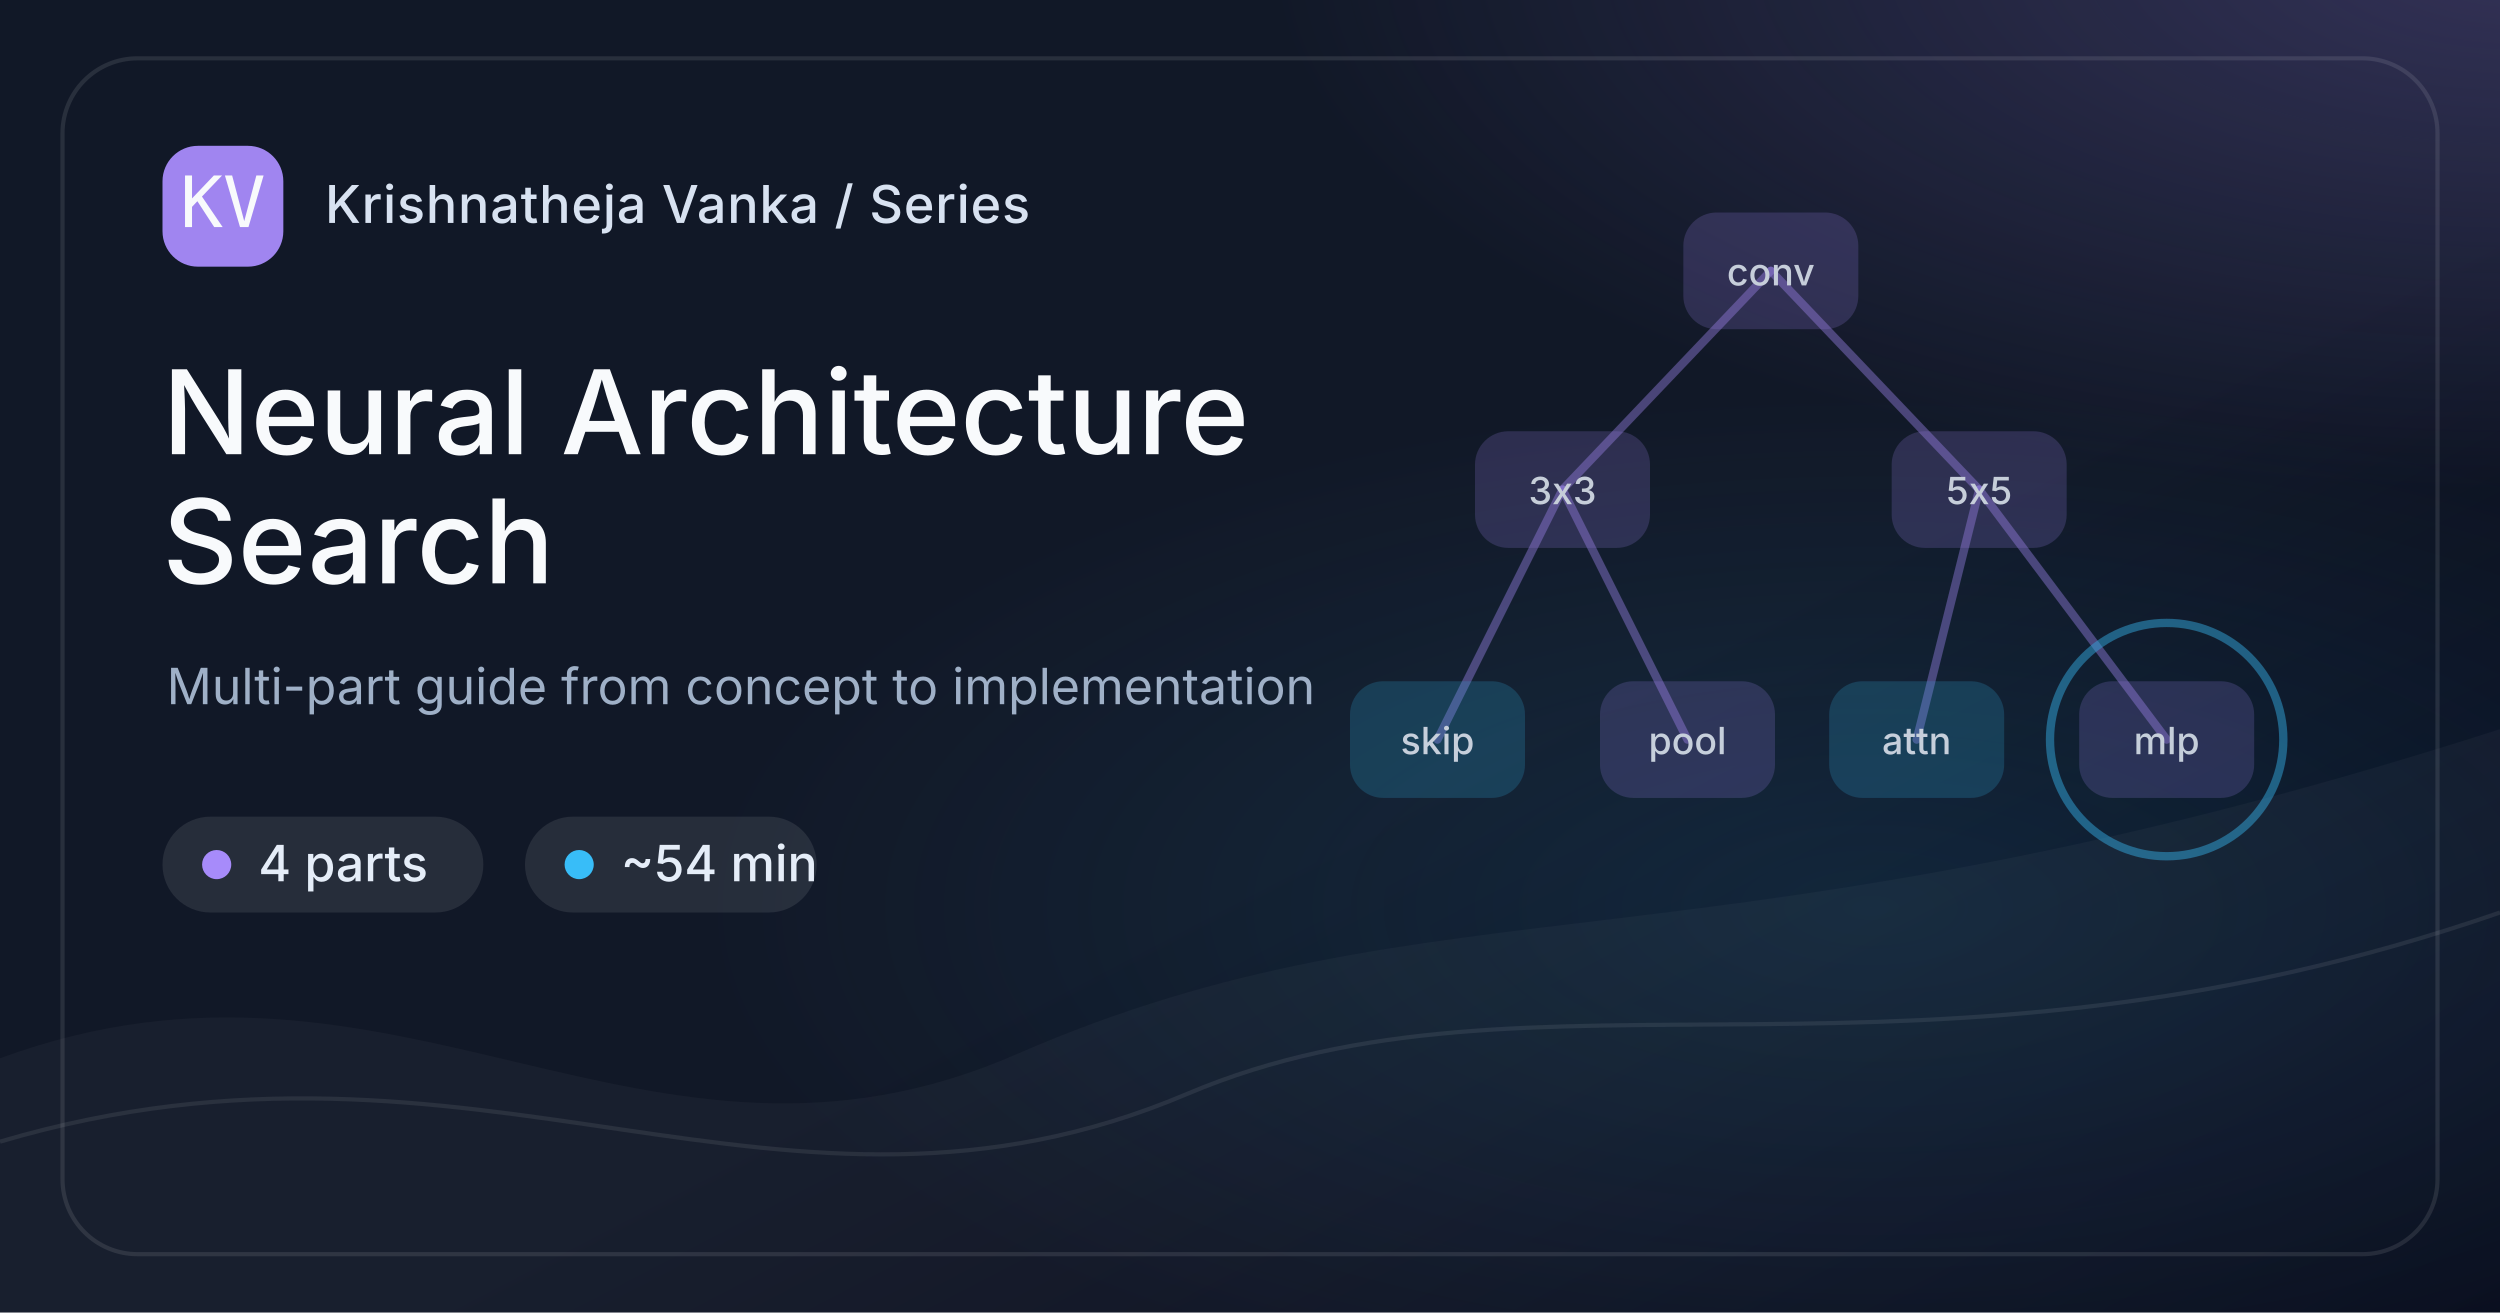
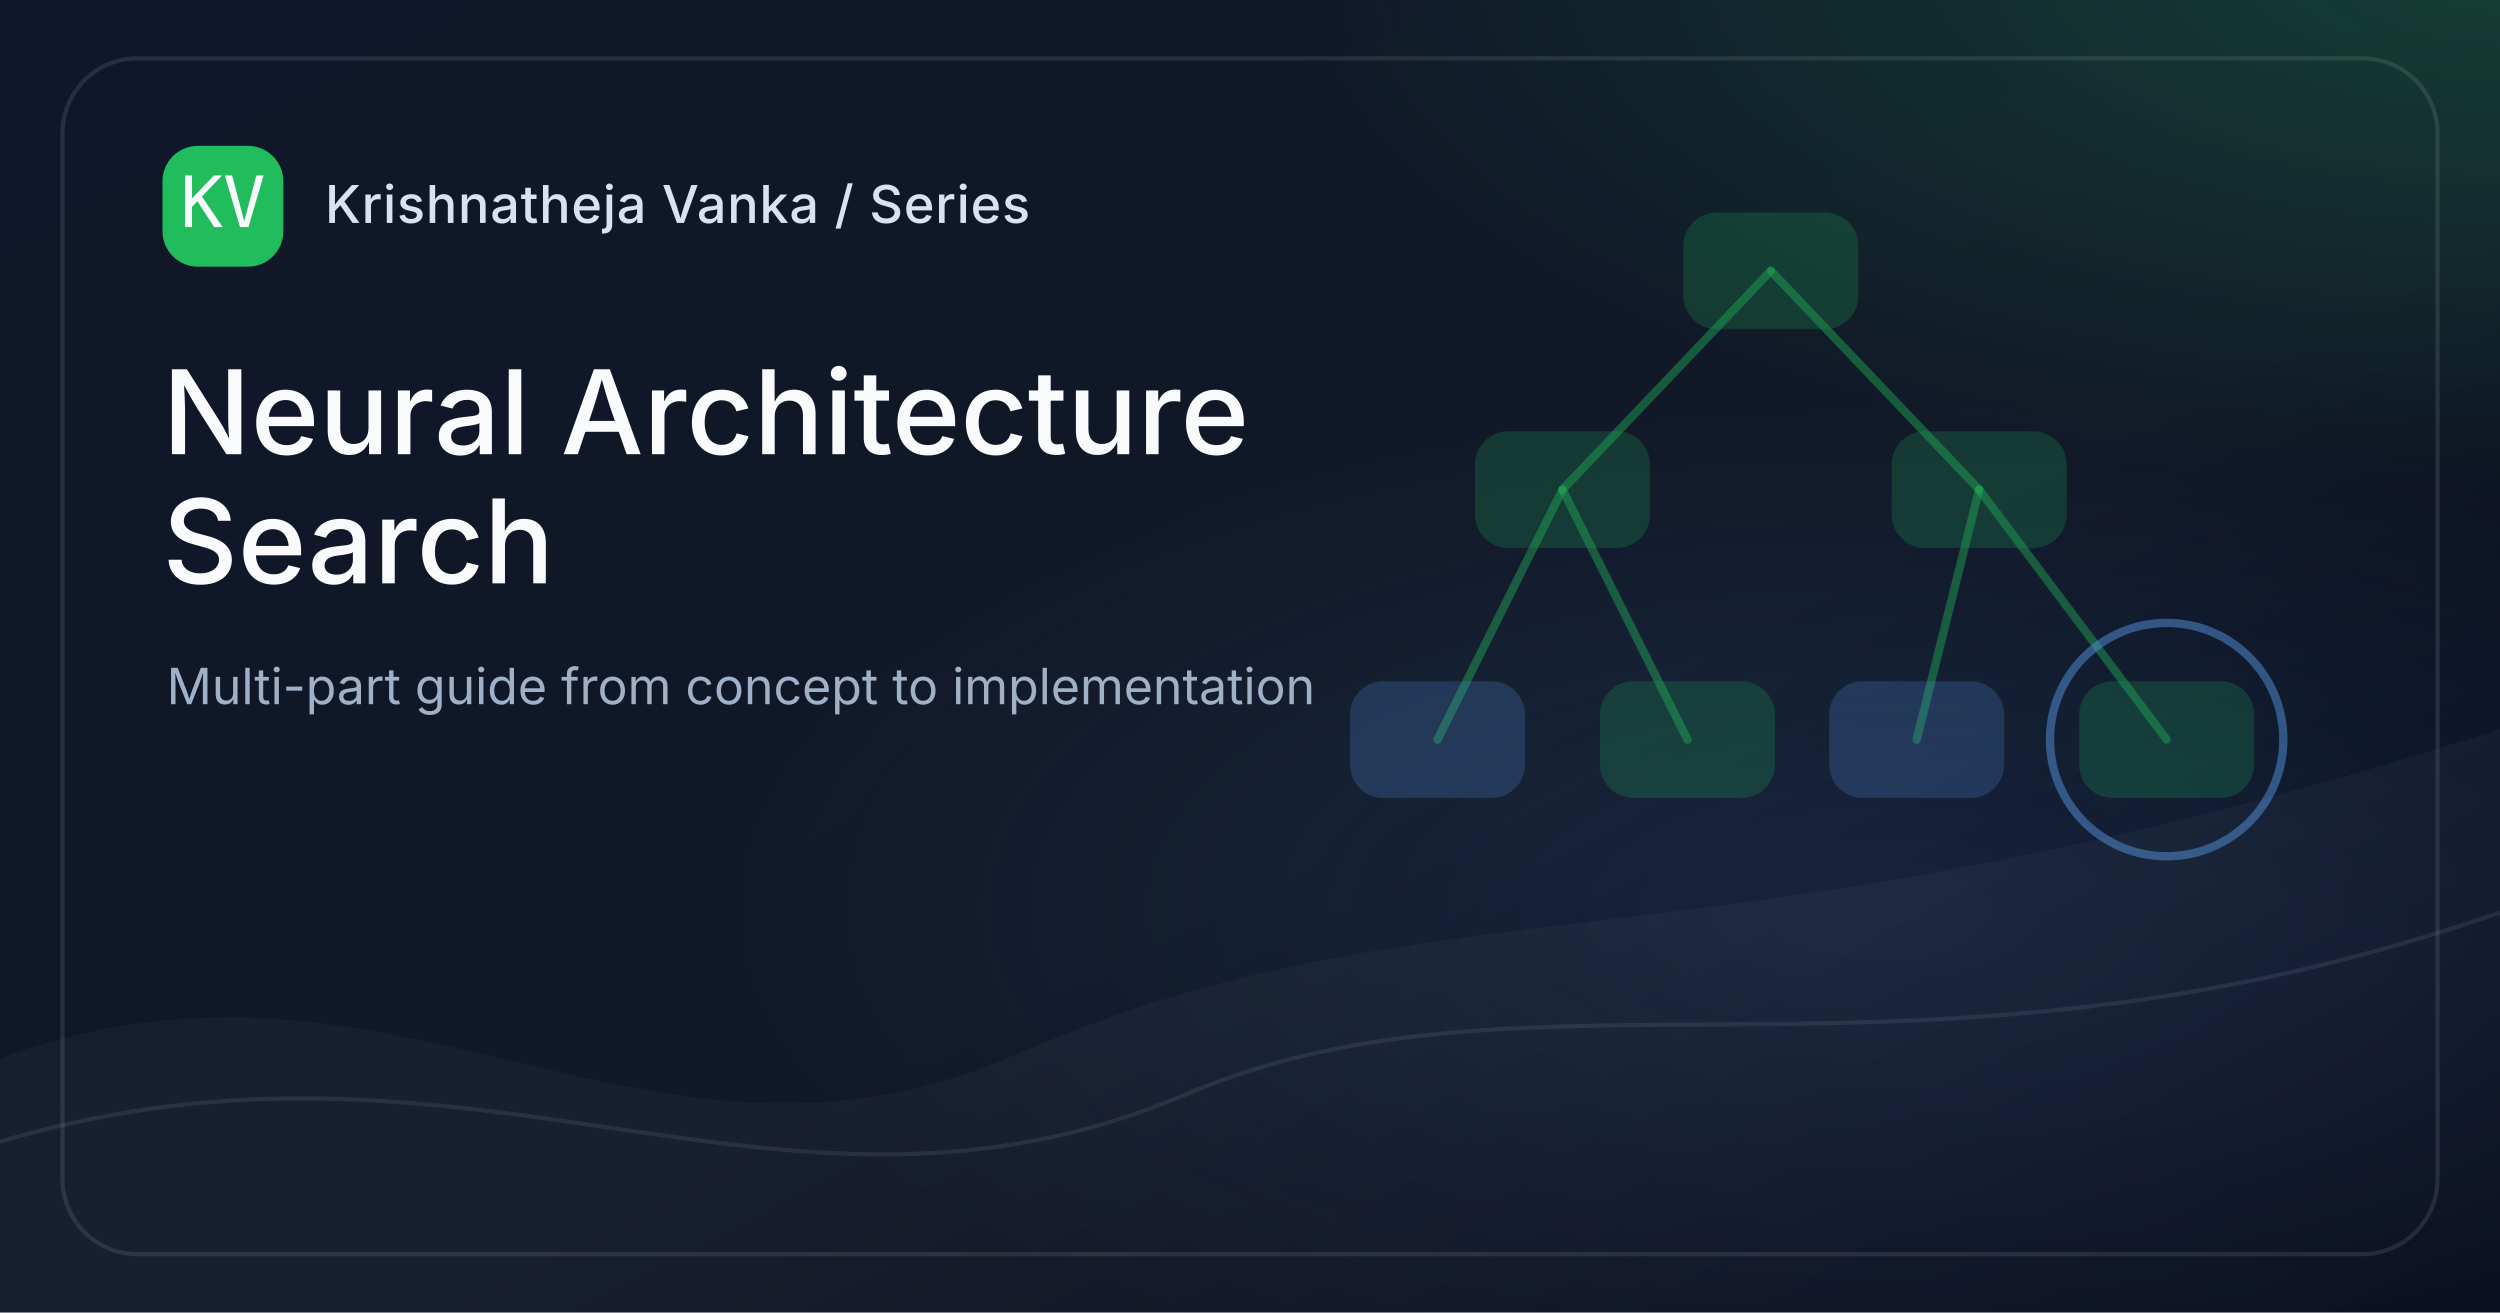
<svg xmlns="http://www.w3.org/2000/svg" width="1200" height="630" viewBox="0 0 1200 630">
  <defs>
    <linearGradient id="bg-neural-architecture-search" x1="0" y1="0" x2="1" y2="1">
-       <stop offset="0%" stop-color="#111827" />
+       <stop offset="0%" stop-color="#0F172A" />
      <stop offset="58%" stop-color="#111827" />
      <stop offset="100%" stop-color="#020617" />
    </linearGradient>
    <radialGradient id="glow-a-neural-architecture-search" cx="50%" cy="50%" r="50%">
-       <stop offset="0%" stop-color="#A78BFA" stop-opacity=".65" />
-       <stop offset="100%" stop-color="#A78BFA" stop-opacity="0" />
+       <stop offset="0%" stop-color="#22C55E" stop-opacity=".65" />
+       <stop offset="100%" stop-color="#22C55E" stop-opacity="0" />
    </radialGradient>
    <radialGradient id="glow-b-neural-architecture-search" cx="50%" cy="50%" r="50%">
-       <stop offset="0%" stop-color="#38BDF8" stop-opacity=".42" />
-       <stop offset="100%" stop-color="#38BDF8" stop-opacity="0" />
+       <stop offset="0%" stop-color="#60A5FA" stop-opacity=".42" />
+       <stop offset="100%" stop-color="#60A5FA" stop-opacity="0" />
    </radialGradient>
    <style>
      .brand { font: 500 25px Inter, ui-sans-serif, system-ui, -apple-system, BlinkMacSystemFont, "Segoe UI", sans-serif; fill: #D8E2F1; letter-spacing: .4px; }
-       .chip { font: 500 24px Inter, ui-sans-serif, system-ui, sans-serif; fill: #E5EDF8; }
      .title { font: 500 56px Inter, ui-sans-serif, system-ui, sans-serif; fill: #F8FAFC; letter-spacing: 0; }
      .caption { font: 400 24px Inter, ui-sans-serif, system-ui, sans-serif; fill: #9FB0C7; }
      .mono { font: 500 34px ui-monospace, SFMono-Regular, Menlo, Consolas, monospace; fill: #F8FAFC; }
-       .mini { font: 500 18px Inter, ui-sans-serif, system-ui, sans-serif; fill: #E5EDF8; }
-       .diagram { font: 500 22px Inter, ui-sans-serif, system-ui, sans-serif; fill: #D8E2F1; opacity: .86; }
-       .code { font: 500 24px ui-monospace, SFMono-Regular, Menlo, Consolas, monospace; fill: #D8E2F1; opacity: .88; }
    </style>
  </defs>
  <rect width="1200" height="630" fill="url(#bg-neural-architecture-search)" />
  <rect x="0" y="0" width="1200" height="630" fill="url(#glow-a-neural-architecture-search)" opacity=".35" transform="translate(610 -280) scale(1.0 .82)" />
  <rect x="0" y="0" width="1200" height="630" fill="url(#glow-b-neural-architecture-search)" opacity=".28" transform="translate(330 190) scale(.95 .78)" />
  <path d="M0 508 C190 438, 310 584, 488 506 C690 418, 820 472, 1200 350 L1200 630 L0 630 Z" fill="#FFFFFF" opacity=".035" />
  <path d="M0 548 C230 480, 375 608, 570 525 C735 455, 920 535, 1200 438" stroke="#FFFFFF" stroke-opacity=".08" stroke-width="2" fill="none" />
  <g opacity=".85">
-     <path d="M850 130 L750 235" stroke="#A78BFA" stroke-width="4" stroke-linecap="round" opacity=".45" fill="none" />
-     <path d="M850 130 L950 235" stroke="#A78BFA" stroke-width="4" stroke-linecap="round" opacity=".45" fill="none" />
-     <path d="M750 235 L690 355" stroke="#A78BFA" stroke-width="4" stroke-linecap="round" opacity=".45" fill="none" />
-     <path d="M750 235 L810 355" stroke="#A78BFA" stroke-width="4" stroke-linecap="round" opacity=".45" fill="none" />
-     <path d="M950 235 L920 355" stroke="#A78BFA" stroke-width="4" stroke-linecap="round" opacity=".45" fill="none" />
-     <path d="M950 235 L1040 355" stroke="#A78BFA" stroke-width="4" stroke-linecap="round" opacity=".45" fill="none" />
-     <rect x="808" y="102" width="84" height="56" rx="16" fill="#A78BFA" opacity=".22" />
-     <text x="850" y="137" text-anchor="middle" class="mini">conv</text>
-     <rect x="708" y="207" width="84" height="56" rx="16" fill="#A78BFA" opacity=".22" />
-     <text x="750" y="242" text-anchor="middle" class="mini">3x3</text>
-     <rect x="908" y="207" width="84" height="56" rx="16" fill="#A78BFA" opacity=".22" />
-     <text x="950" y="242" text-anchor="middle" class="mini">5x5</text>
-     <rect x="648" y="327" width="84" height="56" rx="16" fill="#38BDF8" opacity=".22" />
-     <text x="690" y="362" text-anchor="middle" class="mini">skip</text>
-     <rect x="768" y="327" width="84" height="56" rx="16" fill="#A78BFA" opacity=".22" />
-     <text x="810" y="362" text-anchor="middle" class="mini">pool</text>
-     <rect x="878" y="327" width="84" height="56" rx="16" fill="#38BDF8" opacity=".22" />
-     <text x="920" y="362" text-anchor="middle" class="mini">attn</text>
-     <rect x="998" y="327" width="84" height="56" rx="16" fill="#A78BFA" opacity=".22" />
-     <text x="1040" y="362" text-anchor="middle" class="mini">mlp</text>
-     <circle cx="1040" cy="355" r="56" fill="none" stroke="#38BDF8" stroke-width="4" opacity=".5" />
+     <path d="M850 130 L750 235" stroke="#22C55E" stroke-width="4" stroke-linecap="round" opacity=".45" fill="none" />
+     <path d="M850 130 L950 235" stroke="#22C55E" stroke-width="4" stroke-linecap="round" opacity=".45" fill="none" />
+     <path d="M750 235 L690 355" stroke="#22C55E" stroke-width="4" stroke-linecap="round" opacity=".45" fill="none" />
+     <path d="M750 235 L810 355" stroke="#22C55E" stroke-width="4" stroke-linecap="round" opacity=".45" fill="none" />
+     <path d="M950 235 L920 355" stroke="#22C55E" stroke-width="4" stroke-linecap="round" opacity=".45" fill="none" />
+     <path d="M950 235 L1040 355" stroke="#22C55E" stroke-width="4" stroke-linecap="round" opacity=".45" fill="none" />
+     <rect x="808" y="102" width="84" height="56" rx="16" fill="#22C55E" opacity=".22" />
+     <rect x="708" y="207" width="84" height="56" rx="16" fill="#22C55E" opacity=".22" />
+     <rect x="908" y="207" width="84" height="56" rx="16" fill="#22C55E" opacity=".22" />
+     <rect x="648" y="327" width="84" height="56" rx="16" fill="#60A5FA" opacity=".22" />
+     <rect x="768" y="327" width="84" height="56" rx="16" fill="#22C55E" opacity=".22" />
+     <rect x="878" y="327" width="84" height="56" rx="16" fill="#60A5FA" opacity=".22" />
+     <rect x="998" y="327" width="84" height="56" rx="16" fill="#22C55E" opacity=".22" />
+     <circle cx="1040" cy="355" r="56" fill="none" stroke="#60A5FA" stroke-width="4" opacity=".5" />
  </g>
  <rect x="30" y="28" width="1140" height="574" rx="36" fill="none" stroke="#FFFFFF" stroke-opacity=".10" stroke-width="2" />
  <g transform="translate(78 70)">
-     <rect width="58" height="58" rx="17" fill="#A78BFA" opacity=".95" />
+     <rect width="58" height="58" rx="17" fill="#22C55E" opacity=".95" />
    <text x="29" y="39" text-anchor="middle" class="mono">KV</text>
    <text x="78" y="37" class="brand">Krishnatheja Vanka / Series</text>
-   </g>
-   <g transform="translate(78 392)">
-     <rect x="0" y="0" width="154" height="46" rx="23" fill="#FFFFFF" opacity=".09" />
-     <circle cx="26" cy="23" r="7" fill="#A78BFA" />
-     <text x="46" y="31" class="chip">4 parts</text>
-     <rect x="174" y="0" width="140" height="46" rx="23" fill="#FFFFFF" opacity=".09" />
-     <circle cx="200" cy="23" r="7" fill="#38BDF8" />
-     <text x="220" y="31" class="chip">~54 min</text>
  </g>
  <text x="78" y="218" class="title">Neural Architecture</text>
  <text x="78" y="280" class="title">Search</text>
  <text x="80" y="338" class="caption">Multi-part guide from concept to implementation</text>
</svg>
